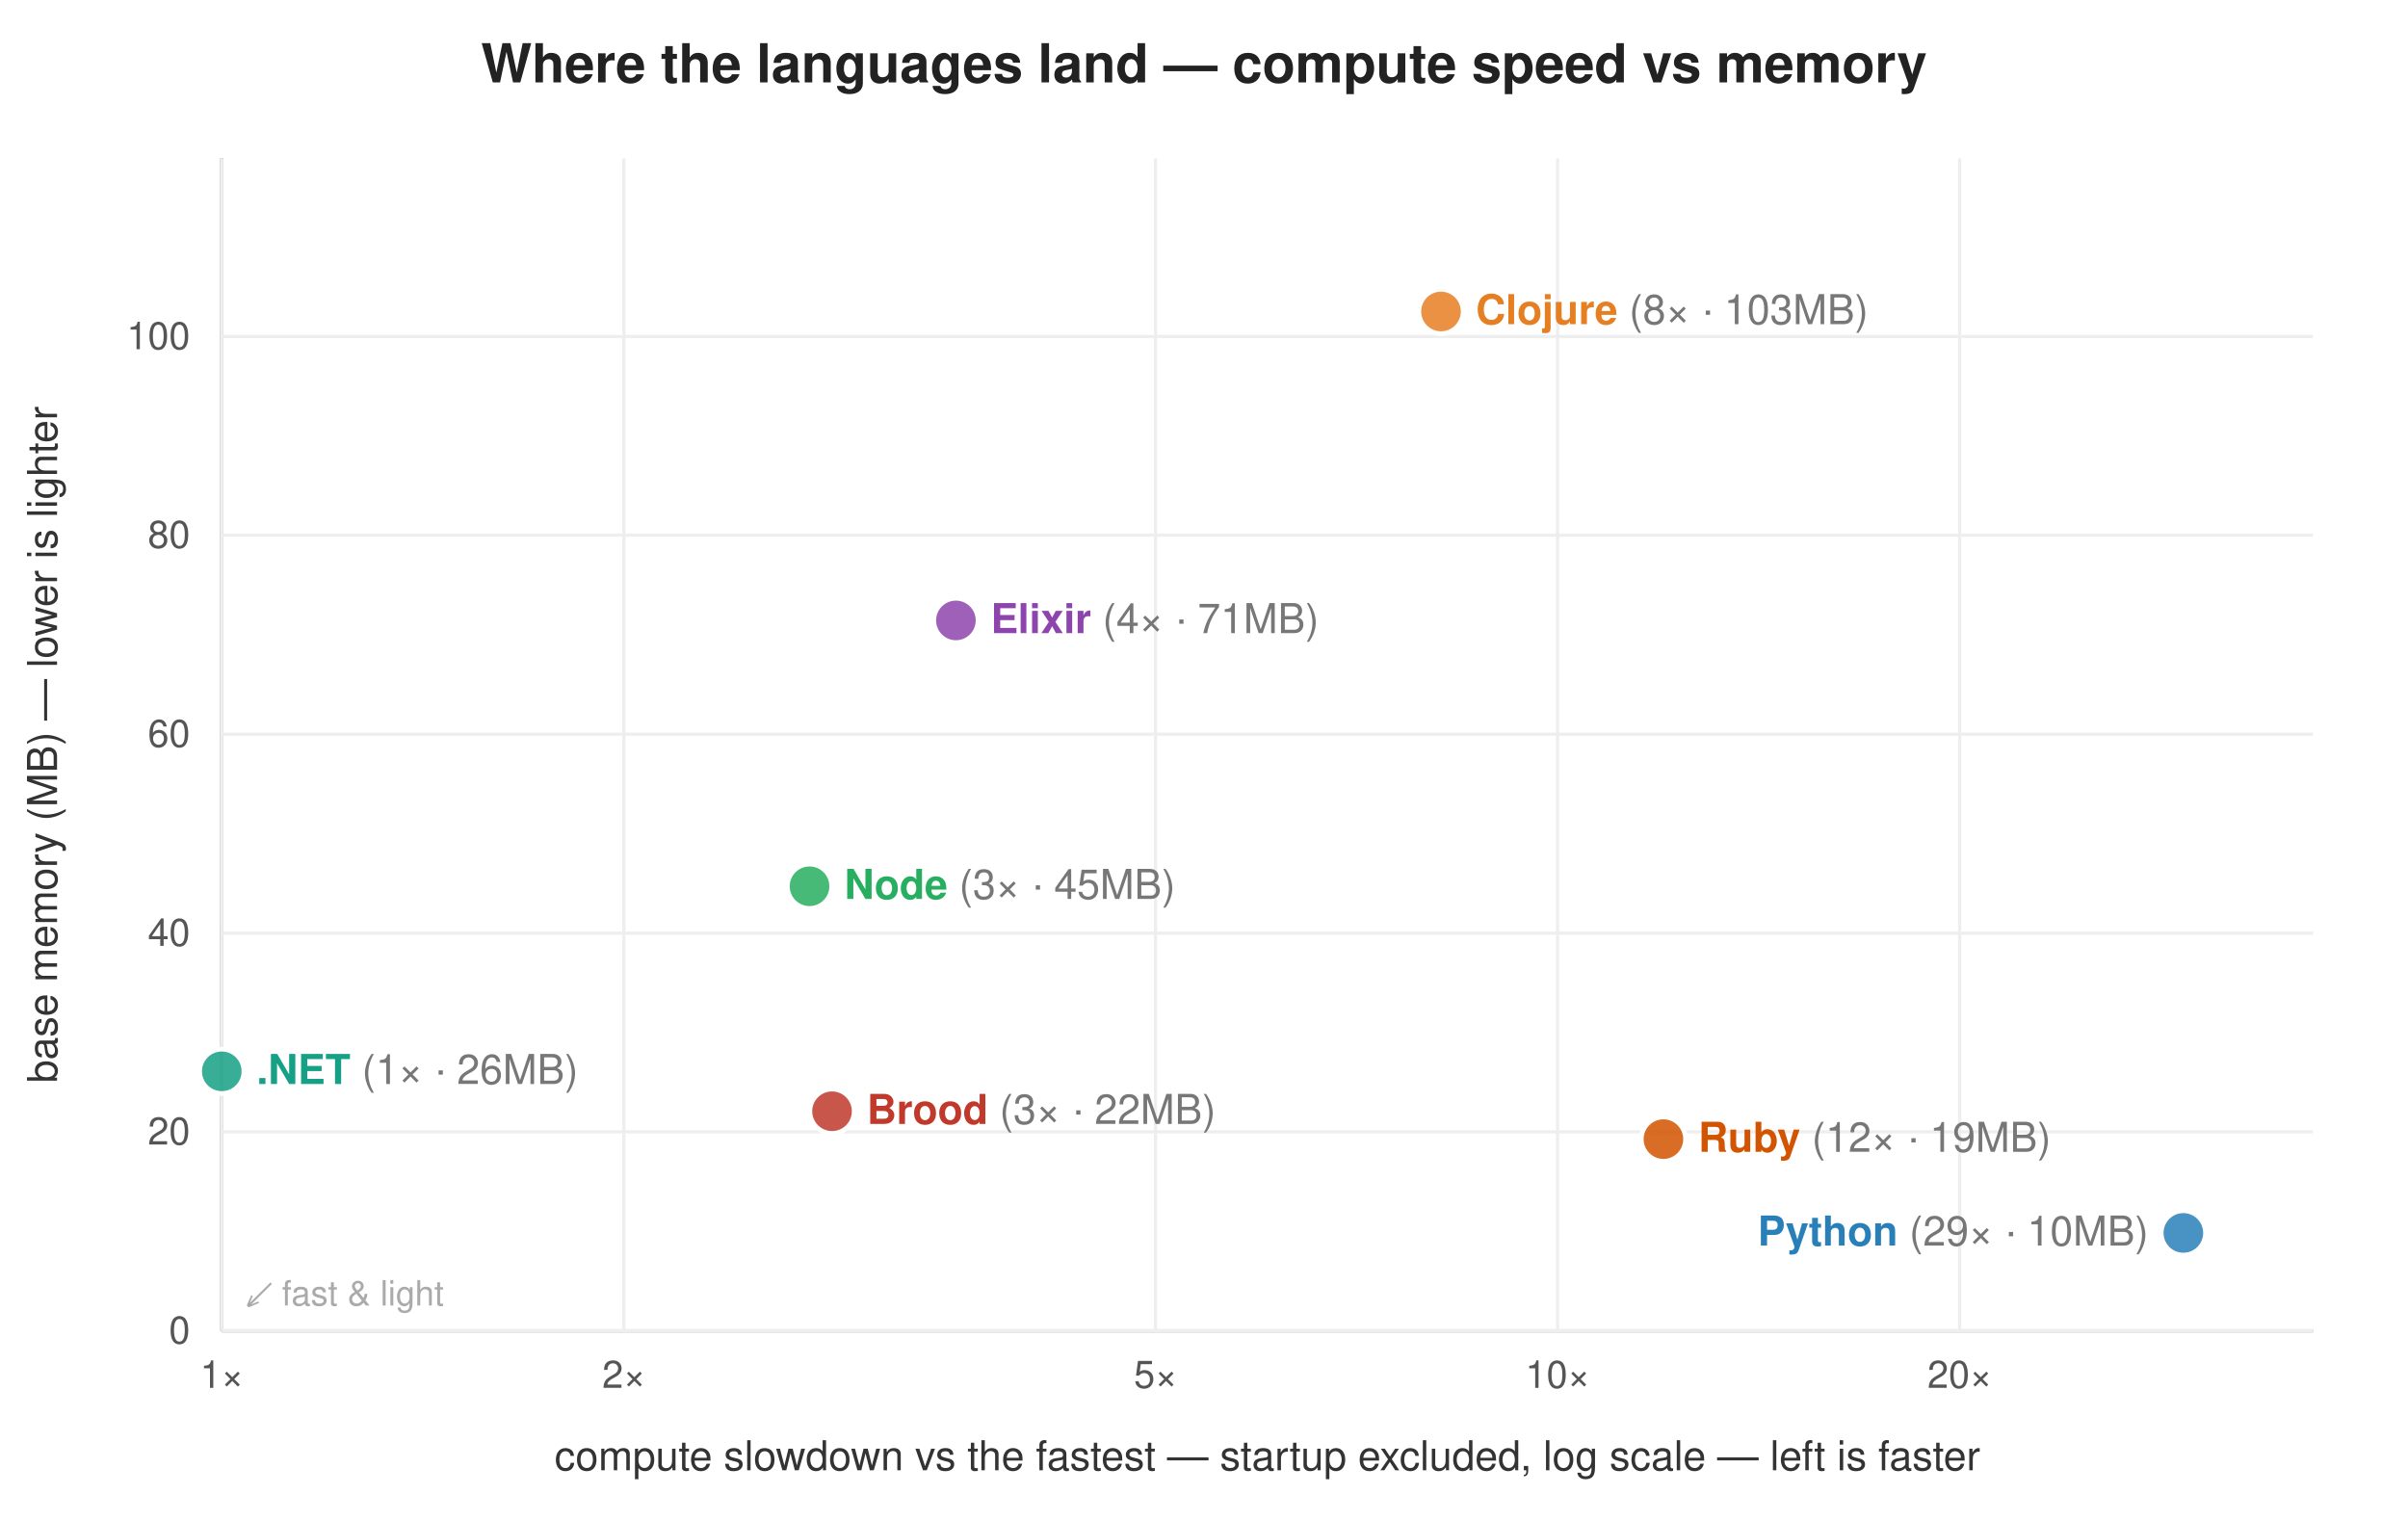
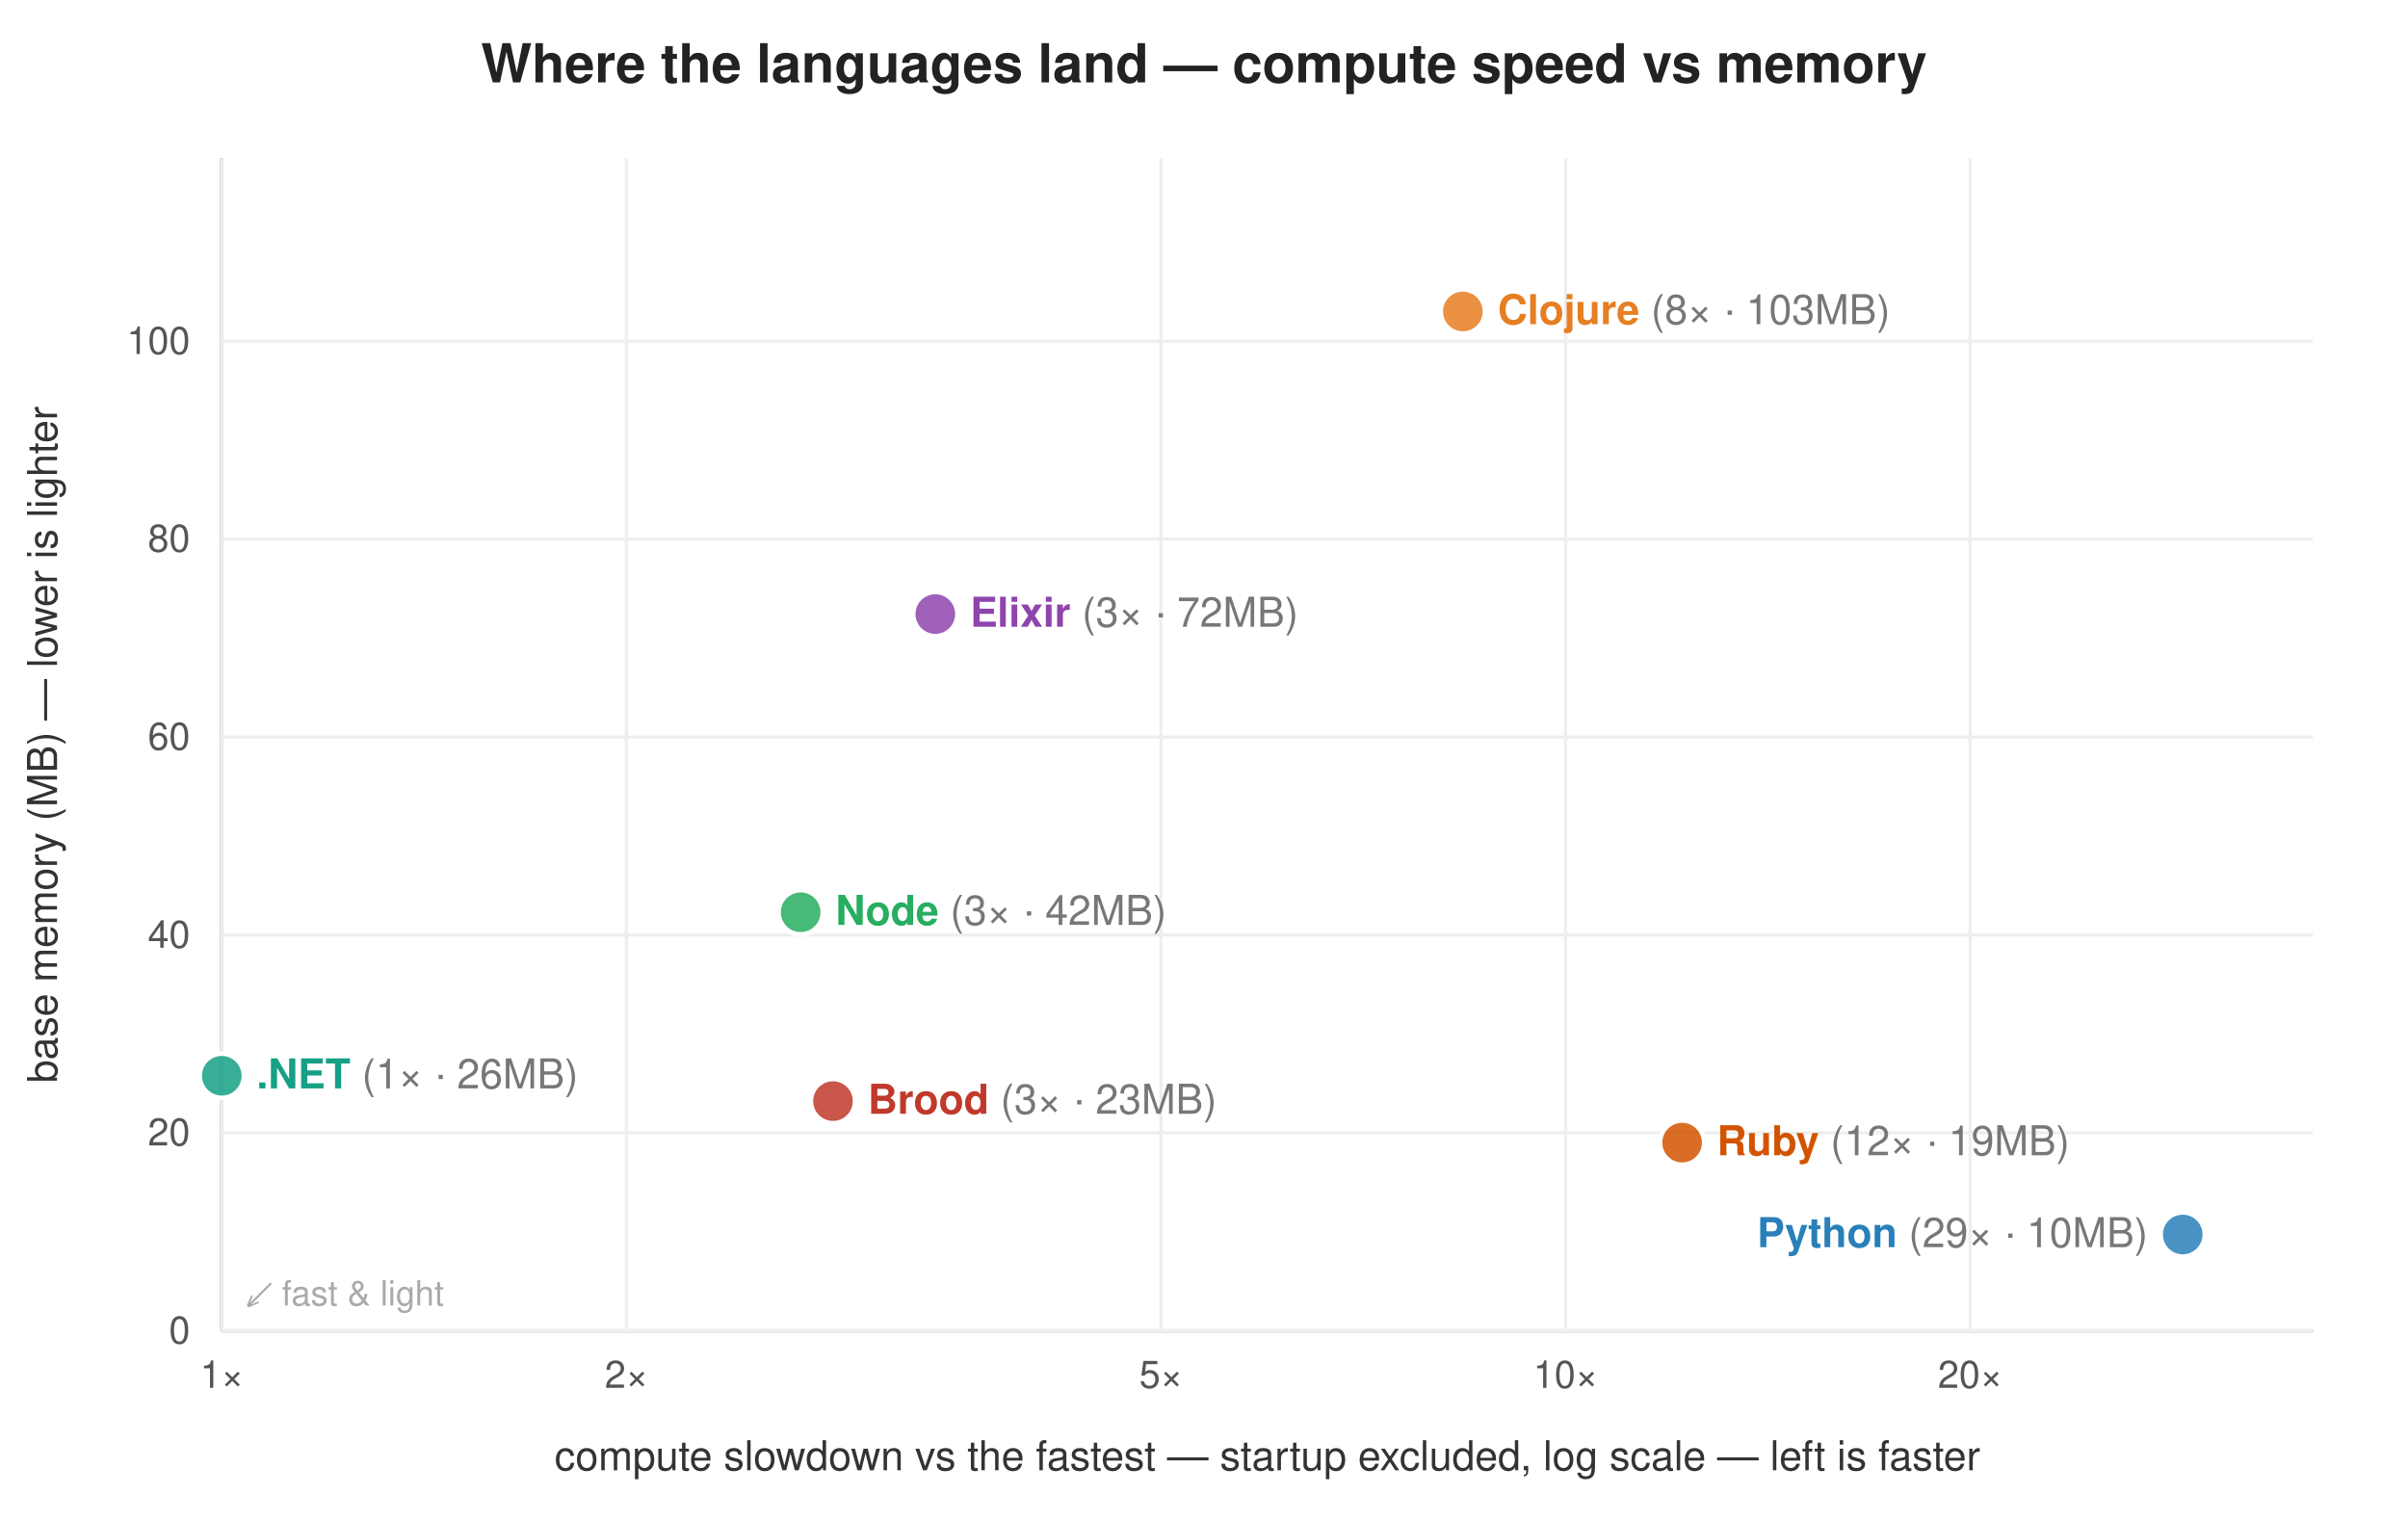
<svg xmlns="http://www.w3.org/2000/svg" width="760" height="480" viewBox="0 0 760 480" font-family="system-ui,Segoe UI,Helvetica,Arial,sans-serif">
  <rect width="760" height="480" fill="#ffffff" />
  <text x="380.0" y="26" text-anchor="middle" font-size="17" font-weight="700" fill="#222">Where the languages land — compute speed vs memory</text>
  <line x1="70" y1="420" x2="730" y2="420" stroke="#888" stroke-width="1" />
  <line x1="70" y1="50" x2="70" y2="420" stroke="#888" stroke-width="1" />
  <line x1="70.0" y1="50" x2="70.0" y2="420" stroke="#eee" stroke-width="1" />
  <text x="70.0" y="438" text-anchor="middle" font-size="12" fill="#555">1×</text>
-   <line x1="196.9" y1="50" x2="196.9" y2="420" stroke="#eee" stroke-width="1" />
-   <text x="196.9" y="438" text-anchor="middle" font-size="12" fill="#555">2×</text>
-   <line x1="364.7" y1="50" x2="364.7" y2="420" stroke="#eee" stroke-width="1" />
-   <text x="364.7" y="438" text-anchor="middle" font-size="12" fill="#555">5×</text>
-   <line x1="491.6" y1="50" x2="491.6" y2="420" stroke="#eee" stroke-width="1" />
-   <text x="491.6" y="438" text-anchor="middle" font-size="12" fill="#555">10×</text>
-   <line x1="618.5" y1="50" x2="618.5" y2="420" stroke="#eee" stroke-width="1" />
-   <text x="618.5" y="438" text-anchor="middle" font-size="12" fill="#555">20×</text>
+   <line x1="197.7" y1="50" x2="197.7" y2="420" stroke="#eee" stroke-width="1" />
+   <text x="197.7" y="438" text-anchor="middle" font-size="12" fill="#555">2×</text>
+   <line x1="366.4" y1="50" x2="366.4" y2="420" stroke="#eee" stroke-width="1" />
+   <text x="366.4" y="438" text-anchor="middle" font-size="12" fill="#555">5×</text>
+   <line x1="494.1" y1="50" x2="494.1" y2="420" stroke="#eee" stroke-width="1" />
+   <text x="494.1" y="438" text-anchor="middle" font-size="12" fill="#555">10×</text>
+   <line x1="621.8" y1="50" x2="621.8" y2="420" stroke="#eee" stroke-width="1" />
+   <text x="621.8" y="438" text-anchor="middle" font-size="12" fill="#555">20×</text>
  <line x1="70" y1="420.0" x2="730" y2="420.0" stroke="#eee" stroke-width="1" />
  <text x="60" y="424.0" text-anchor="end" font-size="12" fill="#555">0</text>
-   <line x1="70" y1="357.2" x2="730" y2="357.2" stroke="#eee" stroke-width="1" />
-   <text x="60" y="361.2" text-anchor="end" font-size="12" fill="#555">20</text>
-   <line x1="70" y1="294.5" x2="730" y2="294.5" stroke="#eee" stroke-width="1" />
-   <text x="60" y="298.5" text-anchor="end" font-size="12" fill="#555">40</text>
-   <line x1="70" y1="231.7" x2="730" y2="231.7" stroke="#eee" stroke-width="1" />
-   <text x="60" y="235.7" text-anchor="end" font-size="12" fill="#555">60</text>
-   <line x1="70" y1="168.9" x2="730" y2="168.9" stroke="#eee" stroke-width="1" />
-   <text x="60" y="172.9" text-anchor="end" font-size="12" fill="#555">80</text>
-   <line x1="70" y1="106.2" x2="730" y2="106.2" stroke="#eee" stroke-width="1" />
-   <text x="60" y="110.2" text-anchor="end" font-size="12" fill="#555">100</text>
+   <line x1="70" y1="357.5" x2="730" y2="357.5" stroke="#eee" stroke-width="1" />
+   <text x="60" y="361.5" text-anchor="end" font-size="12" fill="#555">20</text>
+   <line x1="70" y1="295.1" x2="730" y2="295.1" stroke="#eee" stroke-width="1" />
+   <text x="60" y="299.1" text-anchor="end" font-size="12" fill="#555">40</text>
+   <line x1="70" y1="232.6" x2="730" y2="232.6" stroke="#eee" stroke-width="1" />
+   <text x="60" y="236.6" text-anchor="end" font-size="12" fill="#555">60</text>
+   <line x1="70" y1="170.1" x2="730" y2="170.1" stroke="#eee" stroke-width="1" />
+   <text x="60" y="174.1" text-anchor="end" font-size="12" fill="#555">80</text>
+   <line x1="70" y1="107.7" x2="730" y2="107.7" stroke="#eee" stroke-width="1" />
+   <text x="60" y="111.7" text-anchor="end" font-size="12" fill="#555">100</text>
  <text x="400.0" y="464" text-anchor="middle" font-size="13" fill="#333">compute slowdown vs the fastest — startup excluded, log scale — left is faster</text>
  <text x="18" y="235.0" text-anchor="middle" font-size="13" fill="#333" transform="rotate(-90 18 235.0)">base memory (MB) — lower is lighter</text>
  <text x="78" y="412" font-size="11" fill="#aaa">↙ fast &amp; light</text>
-   <circle cx="689.1" cy="389.1" r="7" fill="#2980b9" fill-opacity="0.85" stroke="#fff" stroke-width="1.5" />
-   <text x="678.1" y="393.1" text-anchor="end" font-size="13" font-weight="600" fill="#2980b9">Python <tspan font-weight="400" fill="#777">(29× · 10MB)</tspan>
+   <circle cx="688.9" cy="389.6" r="7" fill="#2980b9" fill-opacity="0.85" stroke="#fff" stroke-width="1.5" />
+   <text x="677.9" y="393.6" text-anchor="end" font-size="13" font-weight="600" fill="#2980b9">Python <tspan font-weight="400" fill="#777">(29× · 10MB)</tspan>
  </text>
-   <circle cx="525.0" cy="359.5" r="7" fill="#d35400" fill-opacity="0.85" stroke="#fff" stroke-width="1.5" />
-   <text x="536.0" y="363.5" text-anchor="start" font-size="13" font-weight="600" fill="#d35400">Ruby <tspan font-weight="400" fill="#777">(12× · 19MB)</tspan>
+   <circle cx="530.9" cy="360.6" r="7" fill="#d35400" fill-opacity="0.85" stroke="#fff" stroke-width="1.5" />
+   <text x="541.9" y="364.6" text-anchor="start" font-size="13" font-weight="600" fill="#d35400">Ruby <tspan font-weight="400" fill="#777">(12× · 19MB)</tspan>
  </text>
-   <circle cx="262.6" cy="350.7" r="7" fill="#c0392b" fill-opacity="0.85" stroke="#fff" stroke-width="1.5" />
-   <text x="273.6" y="354.7" text-anchor="start" font-size="13" font-weight="600" fill="#c0392b">Brood <tspan font-weight="400" fill="#777">(3× · 22MB)</tspan>
+   <circle cx="262.9" cy="347.5" r="7" fill="#c0392b" fill-opacity="0.85" stroke="#fff" stroke-width="1.5" />
+   <text x="273.9" y="351.5" text-anchor="start" font-size="13" font-weight="600" fill="#c0392b">Brood <tspan font-weight="400" fill="#777">(3× · 23MB)</tspan>
  </text>
-   <circle cx="70.0" cy="338.1" r="7" fill="#16a085" fill-opacity="0.85" stroke="#fff" stroke-width="1.5" />
-   <text x="81.0" y="342.1" text-anchor="start" font-size="13" font-weight="600" fill="#16a085">.NET <tspan font-weight="400" fill="#777">(1× · 26MB)</tspan>
+   <circle cx="70.0" cy="339.5" r="7" fill="#16a085" fill-opacity="0.85" stroke="#fff" stroke-width="1.5" />
+   <text x="81.0" y="343.5" text-anchor="start" font-size="13" font-weight="600" fill="#16a085">.NET <tspan font-weight="400" fill="#777">(1× · 26MB)</tspan>
  </text>
-   <circle cx="255.5" cy="279.7" r="7" fill="#27ae60" fill-opacity="0.85" stroke="#fff" stroke-width="1.5" />
-   <text x="266.5" y="283.7" text-anchor="start" font-size="13" font-weight="600" fill="#27ae60">Node <tspan font-weight="400" fill="#777">(3× · 45MB)</tspan>
+   <circle cx="252.7" cy="287.9" r="7" fill="#27ae60" fill-opacity="0.85" stroke="#fff" stroke-width="1.5" />
+   <text x="263.7" y="291.9" text-anchor="start" font-size="13" font-weight="600" fill="#27ae60">Node <tspan font-weight="400" fill="#777">(3× · 42MB)</tspan>
  </text>
-   <circle cx="301.7" cy="195.8" r="7" fill="#8e44ad" fill-opacity="0.85" stroke="#fff" stroke-width="1.5" />
-   <text x="312.7" y="199.8" text-anchor="start" font-size="13" font-weight="600" fill="#8e44ad">Elixir <tspan font-weight="400" fill="#777">(4× · 71MB)</tspan>
+   <circle cx="295.2" cy="193.8" r="7" fill="#8e44ad" fill-opacity="0.85" stroke="#fff" stroke-width="1.5" />
+   <text x="306.2" y="197.8" text-anchor="start" font-size="13" font-weight="600" fill="#8e44ad">Elixir <tspan font-weight="400" fill="#777">(3× · 72MB)</tspan>
  </text>
-   <circle cx="454.8" cy="98.3" r="7" fill="#e67e22" fill-opacity="0.85" stroke="#fff" stroke-width="1.5" />
-   <text x="465.8" y="102.3" text-anchor="start" font-size="13" font-weight="600" fill="#e67e22">Clojure <tspan font-weight="400" fill="#777">(8× · 103MB)</tspan>
+   <circle cx="461.7" cy="98.3" r="7" fill="#e67e22" fill-opacity="0.85" stroke="#fff" stroke-width="1.5" />
+   <text x="472.7" y="102.3" text-anchor="start" font-size="13" font-weight="600" fill="#e67e22">Clojure <tspan font-weight="400" fill="#777">(8× · 103MB)</tspan>
  </text>
</svg>
